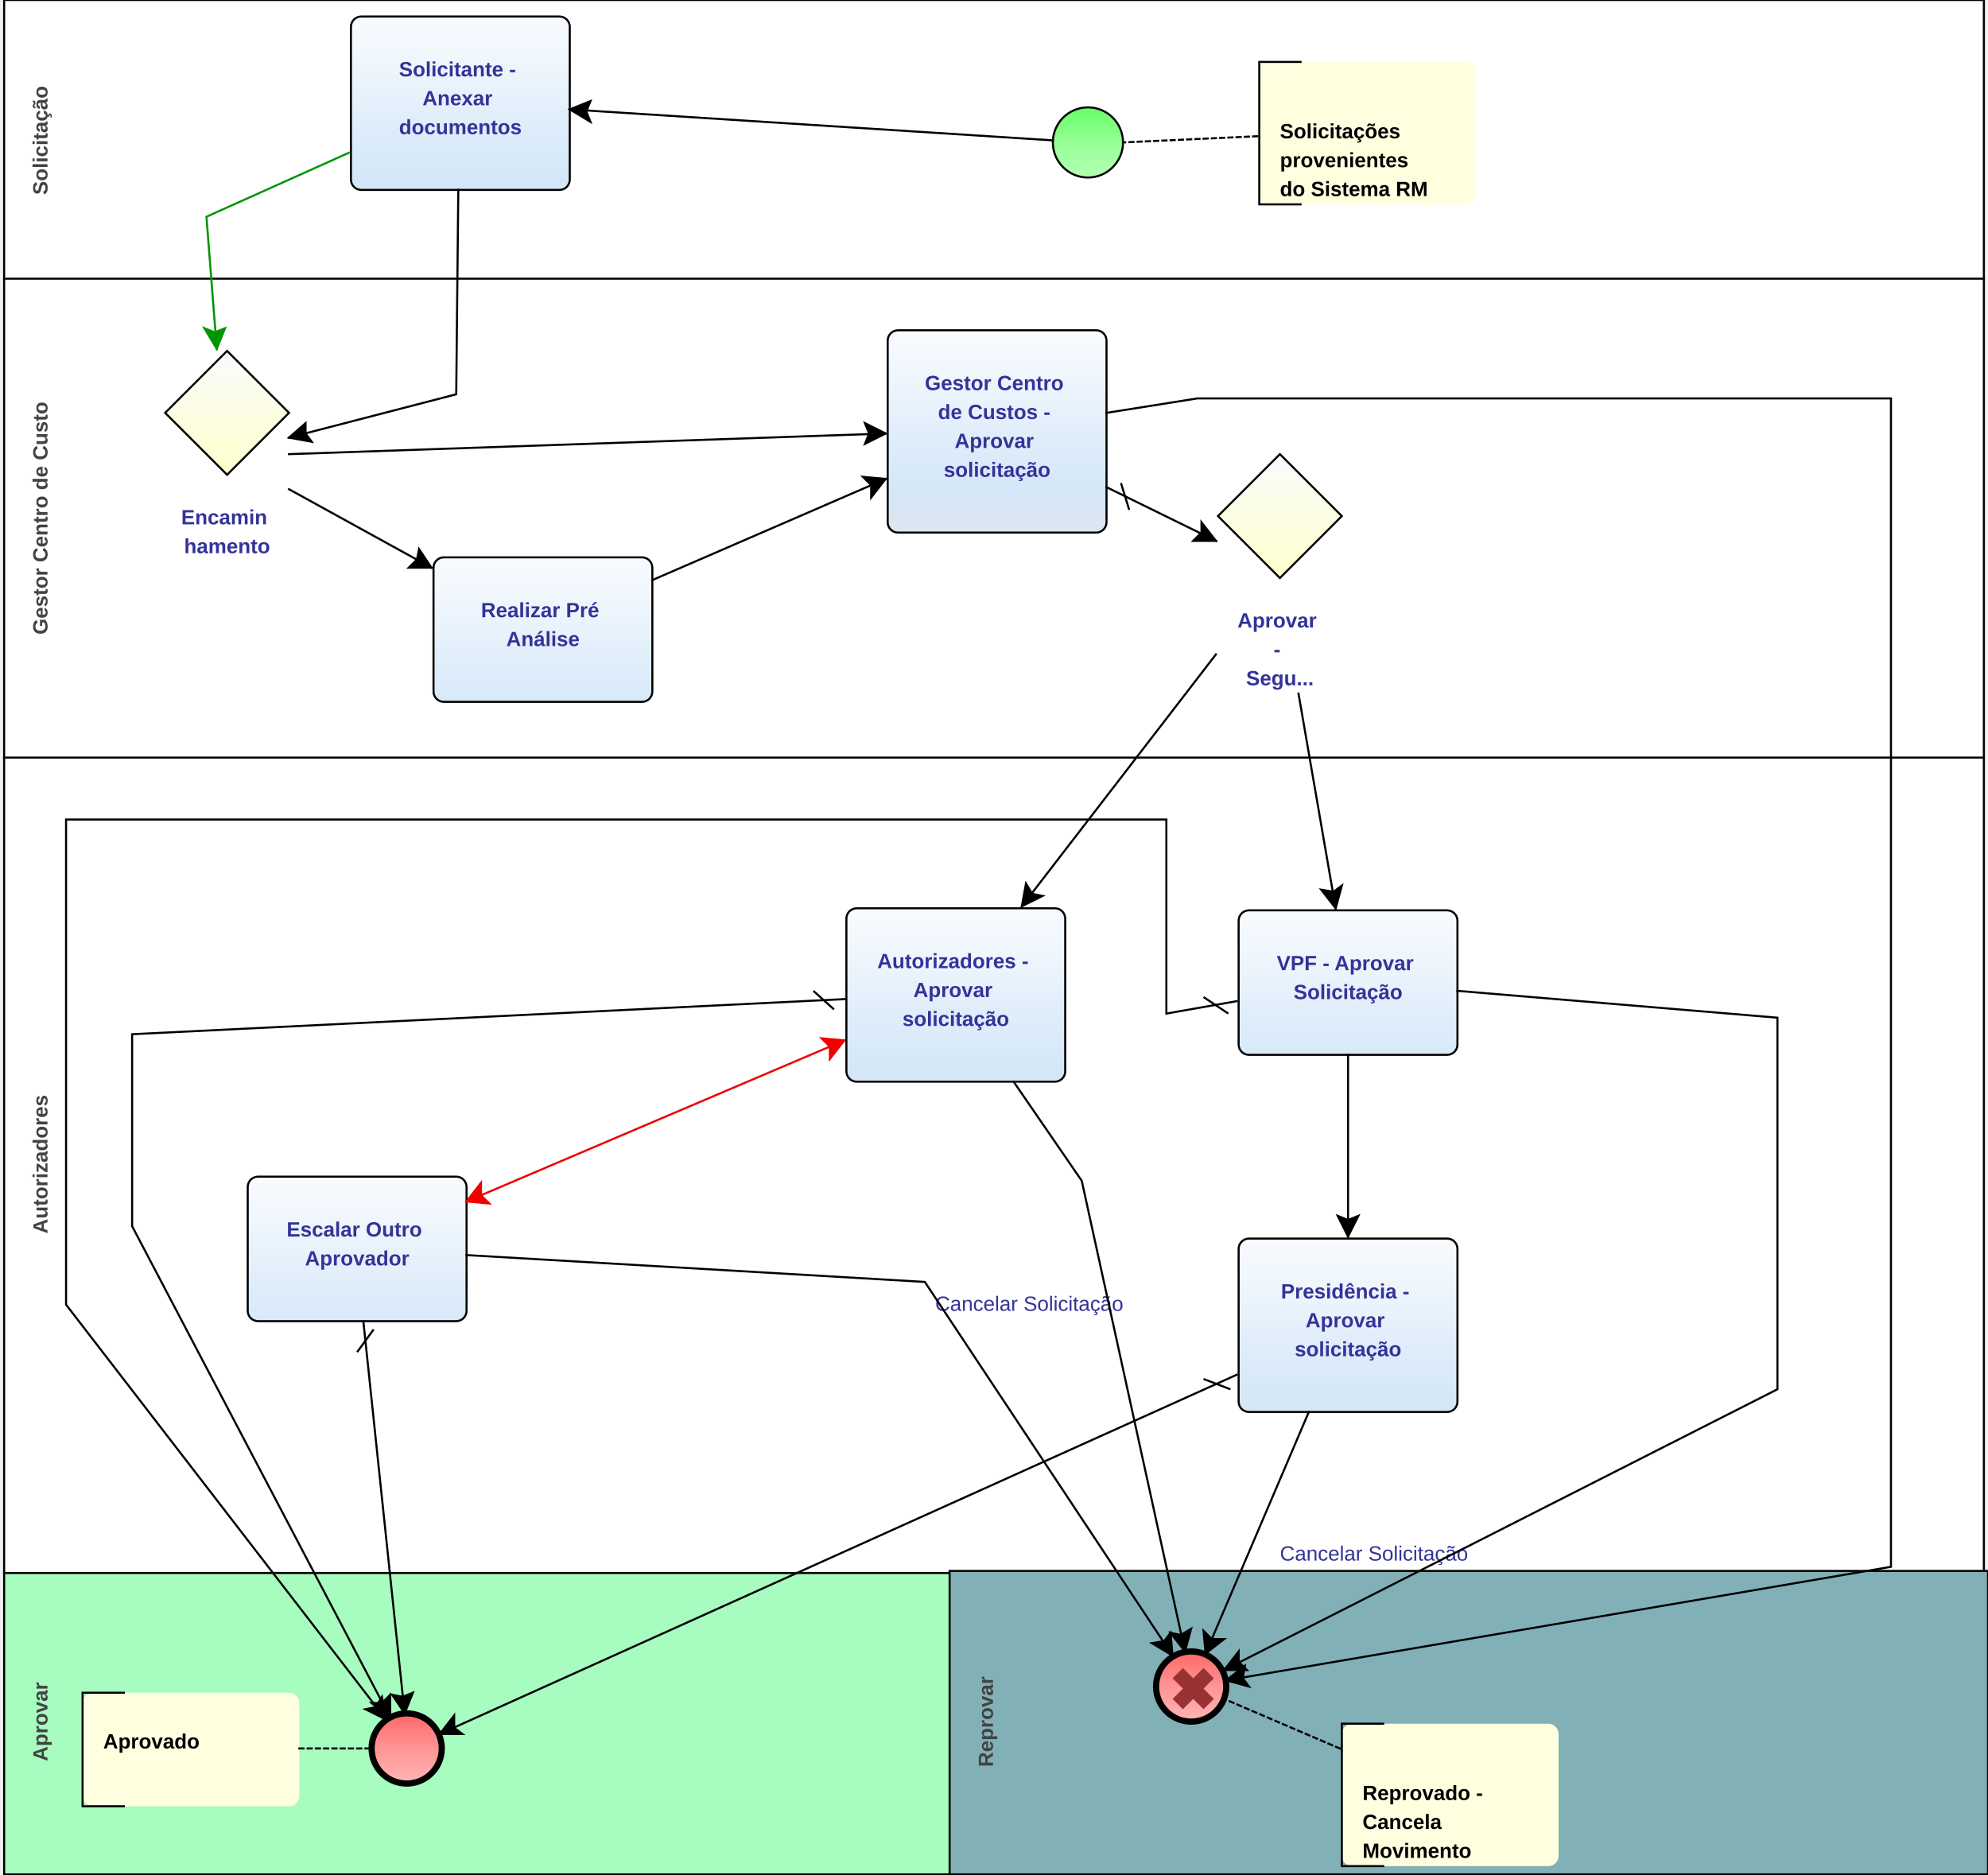
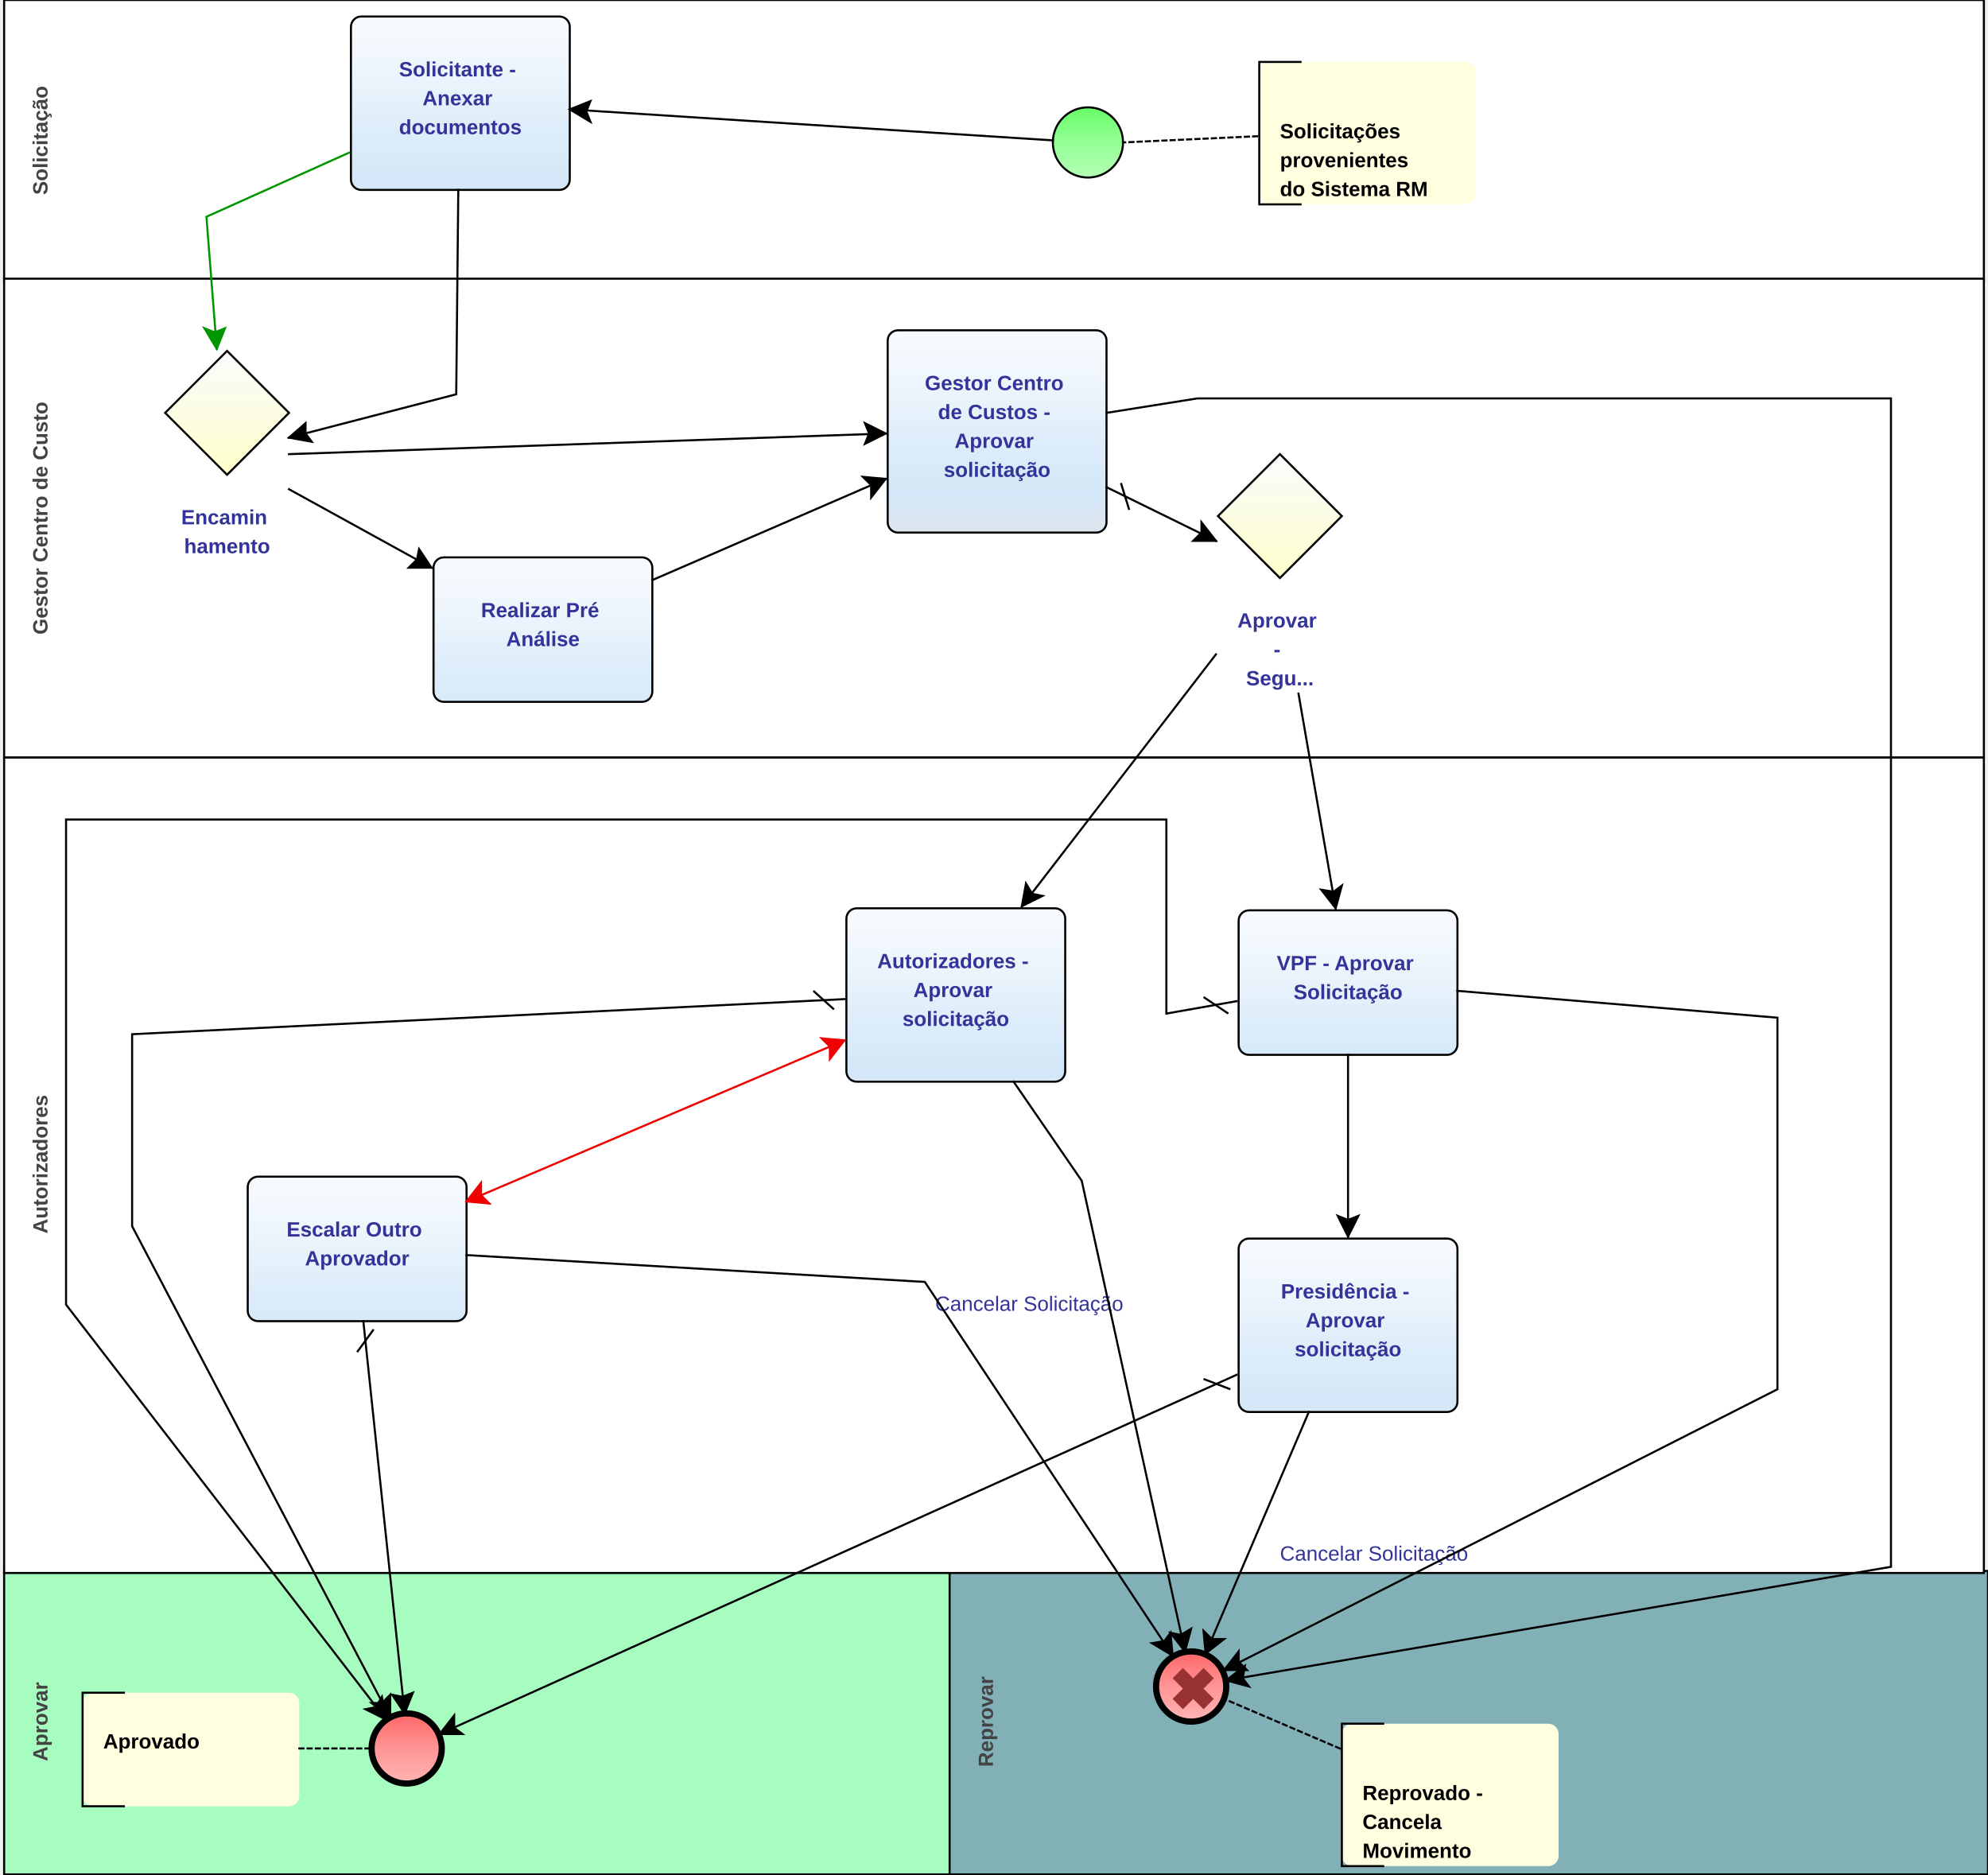
<svg xmlns="http://www.w3.org/2000/svg" xmlns:xlink="http://www.w3.org/1999/xlink" style="stroke-dasharray:none; shape-rendering:auto; font-family:'Arial'; text-rendering:auto; fill-opacity:1; color-interpolation:auto; color-rendering:auto; font-size:12; fill:black; stroke:black; image-rendering:auto; stroke-miterlimit:10; stroke-linecap:square; stroke-linejoin:miter; font-style:normal; stroke-width:1; stroke-dashoffset:0; font-weight:normal; stroke-opacity:1;" contentScriptType="text/ecmascript" preserveAspectRatio="xMidYMid meet" zoomAndPan="magnify" version="1.0" contentStyleType="text/css" xml:xlink="http://www.w3.org/1999/xlink" width="963" height="908">
+   <rect x="2" y="0" width="959" height="136" ry="0" rx="0" style="stroke:#000000; fill:#FFFFFF" />
+   <g componentSequence="2">
+     <text x="-68" y="9" transform="rotate(270)" text-anchor="middle" style="font-weight:bold;font-size:10px;stroke:none; fill:#434343">
+       <tspan dy="14" x="-68">Solicitação</tspan>
+     </text>
+   </g>
  <rect x="2" y="761" width="459" height="147" ry="0" rx="0" style="stroke:#000000; fill:#A7FCC0" />
-   <g componentSequence="1">
+   <g componentSequence="5">
    <text x="-834" y="9" transform="rotate(270)" text-anchor="middle" style="font-weight:bold;font-size:10px;stroke:none; fill:#434343">
      <tspan dy="14" x="-834">Aprovar</tspan>
    </text>
  </g>
+   <rect x="460" y="761" width="503" height="147" ry="0" rx="0" style="stroke:#000000; fill:#82B0B7" />
+   <g componentSequence="3">
+     <text x="-834" y="467" transform="rotate(270)" text-anchor="middle" style="font-weight:bold;font-size:10px;stroke:none; fill:#434343">
+       <tspan dy="14" x="-834">Reprovar</tspan>
+     </text>
+   </g>
+   <rect x="2" y="135" width="959" height="232" ry="0" rx="0" style="stroke:#000000; fill:#FFFFFF" />
+   <g componentSequence="1">
+     <text x="-251" y="9" transform="rotate(270)" text-anchor="middle" style="font-weight:bold;font-size:10px;stroke:none; fill:#434343">
+       <tspan dy="14" x="-251">Gestor Centro de Custo</tspan>
+     </text>
+   </g>
  <rect x="2" y="367" width="959" height="395" ry="0" rx="0" style="stroke:#000000; fill:#FFFFFF" />
-   <g componentSequence="2">
+   <g componentSequence="4">
    <text x="-564" y="9" transform="rotate(270)" text-anchor="middle" style="font-weight:bold;font-size:10px;stroke:none; fill:#434343">
      <tspan dy="14" x="-564">Autorizadores</tspan>
    </text>
  </g>
-   <rect x="460" y="761" width="503" height="147" ry="0" rx="0" style="stroke:#000000; fill:#82B0B7" />
-   <g componentSequence="4">
-     <text x="-834" y="467" transform="rotate(270)" text-anchor="middle" style="font-weight:bold;font-size:10px;stroke:none; fill:#434343">
-       <tspan dy="14" x="-834">Reprovar</tspan>
-     </text>
-   </g>
-   <rect x="2" y="0" width="959" height="136" ry="0" rx="0" style="stroke:#000000; fill:#FFFFFF" />
-   <g componentSequence="3">
-     <text x="-68" y="9" transform="rotate(270)" text-anchor="middle" style="font-weight:bold;font-size:10px;stroke:none; fill:#434343">
-       <tspan dy="14" x="-68">Solicitação</tspan>
-     </text>
-   </g>
-   <rect x="2" y="135" width="959" height="232" ry="0" rx="0" style="stroke:#000000; fill:#FFFFFF" />
-   <g componentSequence="5">
-     <text x="-251" y="9" transform="rotate(270)" text-anchor="middle" style="font-weight:bold;font-size:10px;stroke:none; fill:#434343">
-       <tspan dy="14" x="-251">Gestor Centro de Custo</tspan>
-     </text>
-   </g>
  <g sequence="2">
-     <ellipse cx="527" cy="69" rx="17" ry="17" stroke-width="1" style="fill:url(#linearGradient66FF6696FF96B6FFB6_1535931117);" stroke="336633" />
+     <ellipse cx="527" cy="69" rx="17" ry="17" stroke-width="1" style="fill:url(#linearGradient66FF6696FF96B6FFB6_63442980);" stroke="336633" />
  </g>
  <g sequence="8">
-     <ellipse cx="197" cy="847" rx="17" ry="17" stroke-width="3" style="fill:url(#linearGradientFF6666FF9696FFB6B6_1431013356);" stroke="993333" />
+     <ellipse cx="197" cy="847" rx="17" ry="17" stroke-width="3" style="fill:url(#linearGradientFF6666FF9696FFB6B6_219147821);" stroke="993333" />
  </g>
  <g sequence="116">
-     <rect x="170" y="8" width="106" height="84" ry="5" rx="5" style="fill:url(#linearGradientF8FBFEEDF5FCDEEDFAD4E7F8E2E5E9_1366563229);" stroke="191970" />
+     <rect x="170" y="8" width="106" height="84" ry="5" rx="5" style="fill:url(#linearGradientF8FBFEEDF5FCDEEDFAD4E7F8E2E5E9_154172244);" stroke="191970" />
  </g>
  <g componentSequence="116">
    <text x="223" y="23" text-anchor="middle" style="font-weight:bold;font-size:10px;stroke:none; fill:#333399">
      <tspan dy="14" x="223">Solicitante -</tspan>
      <tspan dy="14" x="223">Anexar</tspan>
      <tspan dy="14" x="223">documentos</tspan>
    </text>
  </g>
  <g sequence="123">
-     <rect x="410" y="440" width="106" height="84" ry="5" rx="5" style="fill:url(#linearGradientF8FBFEEDF5FCDEEDFAD4E7F8E2E5E9_343313879);" stroke="191970" />
+     <rect x="410" y="440" width="106" height="84" ry="5" rx="5" style="fill:url(#linearGradientF8FBFEEDF5FCDEEDFAD4E7F8E2E5E9_1278403606);" stroke="191970" />
  </g>
  <g componentSequence="123">
    <text x="463" y="455" text-anchor="middle" style="font-weight:bold;font-size:10px;stroke:none; fill:#333399">
      <tspan dy="14" x="463">Autorizadores -</tspan>
      <tspan dy="14" x="463">Aprovar</tspan>
      <tspan dy="14" x="463">solicitação</tspan>
    </text>
  </g>
  <g sequence="134">
-     <ellipse cx="577" cy="817" rx="17" ry="17" stroke-width="3" style="fill:url(#linearGradientFF6666FF9696FFB6B6_743808686);" stroke="993333" />
+     <ellipse cx="577" cy="817" rx="17" ry="17" stroke-width="3" style="fill:url(#linearGradientFF6666FF9696FFB6B6_255362180);" stroke="993333" />
  </g>
  <g sequence="134">
    <polygon points=" 568 813 573 808 578 813 583 808 588 813 583 818 588 823 583 828 578 823 573 828 568 823 573 818" style="stroke:none; fill:#993333" />
  </g>
  <g sequence="135">
-     <rect x="600" y="600" width="106" height="84" ry="5" rx="5" style="fill:url(#linearGradientF8FBFEEDF5FCDEEDFAD4E7F8E2E5E9_631773231);" stroke="191970" />
+     <rect x="600" y="600" width="106" height="84" ry="5" rx="5" style="fill:url(#linearGradientF8FBFEEDF5FCDEEDFAD4E7F8E2E5E9_2108976584);" stroke="191970" />
  </g>
  <g componentSequence="135">
    <text x="653" y="615" text-anchor="middle" style="font-weight:bold;font-size:10px;stroke:none; fill:#333399">
      <tspan dy="14" x="653">Presidência -</tspan>
      <tspan dy="14" x="653">Aprovar</tspan>
      <tspan dy="14" x="653">solicitação</tspan>
    </text>
  </g>
  <g sequence="140">
-     <rect x="120" y="570" width="106" height="70" ry="5" rx="5" style="fill:url(#linearGradientF8FBFEEDF5FCDEEDFAD4E7F8E2E5E9_1415665142);" stroke="191970" />
+     <rect x="120" y="570" width="106" height="70" ry="5" rx="5" style="fill:url(#linearGradientF8FBFEEDF5FCDEEDFAD4E7F8E2E5E9_2002015217);" stroke="191970" />
  </g>
  <g componentSequence="140">
    <text x="173" y="585" text-anchor="middle" style="font-weight:bold;font-size:10px;stroke:none; fill:#333399">
      <tspan dy="14" x="173">Escalar Outro</tspan>
      <tspan dy="14" x="173">Aprovador</tspan>
    </text>
  </g>
  <g sequence="145">
-     <rect x="430" y="160" width="106" height="98" ry="5" rx="5" style="fill:url(#linearGradientF8FBFEEDF5FCDEEDFAD4E7F8E2E5E9_1952019096);" stroke="191970" />
+     <rect x="430" y="160" width="106" height="98" ry="5" rx="5" style="fill:url(#linearGradientF8FBFEEDF5FCDEEDFAD4E7F8E2E5E9_740105049);" stroke="191970" />
  </g>
  <g componentSequence="145">
    <text x="483" y="175" text-anchor="middle" style="font-weight:bold;font-size:10px;stroke:none; fill:#333399">
      <tspan dy="14" x="483">Gestor Centro</tspan>
      <tspan dy="14" x="483">de Custos -</tspan>
      <tspan dy="14" x="483">Aprovar</tspan>
      <tspan dy="14" x="483">solicitação</tspan>
    </text>
  </g>
  <g sequence="147">
-     <polygon points=" 590 250 620 220 650 250 620 280 590 250" style="fill:url(#linearGradientFAFBFCFFFFCC_1962488403);" stroke="000000" />
+     <polygon points=" 590 250 620 220 650 250 620 280 590 250" style="fill:url(#linearGradientFAFBFCFFFFCC_1732945658);" stroke="000000" />
  </g>
  <g componentSequence="147">
    <text x="620" y="290" text-anchor="middle" style="font-weight:bold;font-size:10px;stroke:none; fill:#333399">
      <tspan dy="14" x="620">Aprovar</tspan>
      <tspan dy="14" x="620">-</tspan>
      <tspan dy="14" x="620">Segu...</tspan>
    </text>
  </g>
  <g sequence="149">
-     <rect x="600" y="441" width="106" height="70" ry="5" rx="5" style="fill:url(#linearGradientF8FBFEEDF5FCDEEDFAD4E7F8E2E5E9_301282691);" stroke="191970" />
+     <rect x="600" y="441" width="106" height="70" ry="5" rx="5" style="fill:url(#linearGradientF8FBFEEDF5FCDEEDFAD4E7F8E2E5E9_961437174);" stroke="191970" />
  </g>
  <g componentSequence="149">
    <text x="653" y="456" text-anchor="middle" style="font-weight:bold;font-size:10px;stroke:none; fill:#333399">
      <tspan dy="14" x="653">VPF - Aprovar</tspan>
      <tspan dy="14" x="653">Solicitação</tspan>
    </text>
  </g>
  <g sequence="164">
-     <polygon points=" 80 200 110 170 140 200 110 230 80 200" style="fill:url(#linearGradientFAFBFCFFFFCC_1332026542);" stroke="000000" />
+     <polygon points=" 80 200 110 170 140 200 110 230 80 200" style="fill:url(#linearGradientFAFBFCFFFFCC_1817205493);" stroke="000000" />
  </g>
  <g componentSequence="164">
    <text x="110" y="240" text-anchor="middle" style="font-weight:bold;font-size:10px;stroke:none; fill:#333399">
      <tspan dy="14" x="110">Encamin</tspan>
      <tspan dy="14" x="110">hamento</tspan>
    </text>
  </g>
  <g sequence="166">
-     <rect x="210" y="270" width="106" height="70" ry="5" rx="5" style="fill:url(#linearGradientF8FBFEEDF5FCDEEDFAD4E7F8E2E5E9_1880582760);" stroke="191970" />
+     <rect x="210" y="270" width="106" height="70" ry="5" rx="5" style="fill:url(#linearGradientF8FBFEEDF5FCDEEDFAD4E7F8E2E5E9_676545525);" stroke="191970" />
  </g>
  <g componentSequence="166">
    <text x="263" y="285" text-anchor="middle" style="font-weight:bold;font-size:10px;stroke:none; fill:#333399">
      <tspan dy="14" x="263">Realizar Pré</tspan>
      <tspan dy="14" x="263">Análise</tspan>
    </text>
  </g>
  <rect x="40" y="820" width="105" height="55" ry="5" rx="5" style="stroke:none; fill:#FFFFE0" />
  <g componentSequence="26">
    <text x="50" y="833" text-anchor="left" style="font-weight:bold;font-size:10px;stroke:none; fill:#000000">
      <tspan dy="14" x="50">Aprovado</tspan>
    </text>
  </g>
  <path style="fill:none; stroke-width:1; stroke:#000000;" d="M60.0 820.0 L40.0 820.0 L40.0 875.0 L60.0 875.0" />
  <rect x="650" y="835" width="105" height="69" ry="5" rx="5" style="stroke:none; fill:#FFFFE0" />
  <g componentSequence="30">
    <text x="660" y="858" text-anchor="left" style="font-weight:bold;font-size:10px;stroke:none; fill:#000000">
      <tspan dy="14" x="660">Reprovado -</tspan>
      <tspan dy="14" x="660">Cancela</tspan>
      <tspan dy="14" x="660">Movimento</tspan>
    </text>
  </g>
  <path style="fill:none; stroke-width:1; stroke:#000000;" d="M670.0 835.0 L650.0 835.0 L650.0 904.0 L670.0 904.0" />
  <rect x="610" y="30" width="105" height="69" ry="5" rx="5" style="stroke:none; fill:#FFFFE0" />
  <g componentSequence="130">
    <text x="620" y="53" text-anchor="left" style="font-weight:bold;font-size:10px;stroke:none; fill:#000000">
      <tspan dy="14" x="620">Solicitações</tspan>
      <tspan dy="14" x="620">provenientes</tspan>
      <tspan dy="14" x="620">do Sistema RM</tspan>
    </text>
  </g>
  <path style="fill:none; stroke-width:1; stroke:#000000;" d="M630.0 30.0 L610.0 30.0 L610.0 99.0 L630.0 99.0" />
  <g componentSequence="105">
    <text x="403" y="61" style="font-size:10px;font-weight:none;stroke:none; fill:#333399" text-anchor="left" />
  </g>
  <g componentSequence="126">
    <text x="74" y="508" style="font-size:10px;font-weight:none;stroke:none; fill:#333399" text-anchor="left" />
  </g>
  <g componentSequence="137">
    <text x="417" y="753" style="font-size:10px;font-weight:none;stroke:none; fill:#333399" text-anchor="left" />
  </g>
  <g componentSequence="138">
    <text x="620" y="742" style="font-size:10px;font-weight:none;stroke:none; fill:#333399" text-anchor="left">
      <tspan dy="14" x="620">Cancelar Solicitação</tspan>
    </text>
  </g>
  <g componentSequence="142">
    <text x="453" y="621" style="font-size:10px;font-weight:none;stroke:none; fill:#333399" text-anchor="left">
      <tspan dy="14" x="453">Cancelar Solicitação</tspan>
    </text>
  </g>
  <g componentSequence="143">
    <text x="196" y="735" style="font-size:10px;font-weight:none;stroke:none; fill:#333399" text-anchor="left" />
  </g>
  <g componentSequence="148">
    <text x="573" y="249" style="font-size:10px;font-weight:none;stroke:none; fill:#333399" text-anchor="left" />
  </g>
  <g componentSequence="150">
    <text x="648" y="388" style="font-size:10px;font-weight:none;stroke:none; fill:#333399" text-anchor="left" />
  </g>
  <g componentSequence="153">
    <text x="552" y="378" style="font-size:10px;font-weight:none;stroke:none; fill:#333399" text-anchor="left" />
  </g>
  <g componentSequence="154">
    <text x="131" y="397" style="font-size:10px;font-weight:none;stroke:none; fill:#333399" text-anchor="left" />
  </g>
  <g componentSequence="155">
    <text x="328" y="543" style="font-size:10px;font-weight:none;stroke:none; fill:#333399" text-anchor="left" />
  </g>
  <g componentSequence="156">
    <text x="115" y="103" style="font-size:10px;font-weight:none;stroke:none; fill:#333399" text-anchor="left" />
  </g>
  <g componentSequence="157">
    <text x="926" y="449" style="font-size:10px;font-weight:none;stroke:none; fill:#333399" text-anchor="left" />
  </g>
  <g componentSequence="162">
    <text x="552" y="657" style="font-size:10px;font-weight:none;stroke:none; fill:#333399" text-anchor="left" />
  </g>
  <g componentSequence="163">
    <text x="871" y="654" style="font-size:10px;font-weight:none;stroke:none; fill:#333399" text-anchor="left" />
  </g>
  <g componentSequence="165">
    <text x="295" y="215" style="font-size:10px;font-weight:none;stroke:none; fill:#333399" text-anchor="left" />
  </g>
  <g componentSequence="167">
    <text x="185" y="256" style="font-size:10px;font-weight:none;stroke:none; fill:#333399" text-anchor="left" />
  </g>
  <g componentSequence="168">
    <text x="383" y="257" style="font-size:10px;font-weight:none;stroke:none; fill:#333399" text-anchor="left" />
  </g>
  <g componentSequence="169">
    <text x="231" y="183" style="font-size:10px;font-weight:none;stroke:none; fill:#333399" text-anchor="left" />
  </g>
  <g componentSequence="170">
    <text x="663" y="555" style="font-size:10px;font-weight:none;stroke:none; fill:#333399" text-anchor="left" />
  </g>
  <g componentSequence="27">
    <text x="172" y="847" style="font-size:10px;font-weight:none;stroke:none; fill:#333399" text-anchor="left" />
  </g>
  <g componentSequence="31">
    <text x="632" y="836" style="font-size:10px;font-weight:none;stroke:none; fill:#333399" text-anchor="left" />
  </g>
  <g componentSequence="131">
    <text x="587" y="67" style="font-size:10px;font-weight:none;stroke:none; fill:#333399" text-anchor="left" />
  </g>
  <path style="fill:none; stroke:#000000;stroke-width:1" d="M510.0 68.0 L276.0 53.0" />
  <polygon style="fill:#000000; stroke:#000000;" points=" 286 59 276 53 286 49 284 54" />
  <path style="fill:none; stroke:#000000;stroke-dasharray:2" d="M609.0 66.0 L544.0 69.0" />
  <path style="fill:none; stroke:#000000;stroke-width:1" d="M409.0 484.0 L64.0 501.0 L64.0 594.0 L189.0 832.0" />
  <polygon style="fill:#000000; stroke:#000000;" points=" 189 821 189 832 180 825 185 825" />
  <polygon style="fill:#000000; stroke:#000000;" points=" 404 489 394 480" />
  <path style="fill:none; stroke:#000000;stroke-width:1" d="M599.0 666.0 L213.0 840.0" />
  <polygon style="fill:#000000; stroke:#000000;" points=" 224 840 213 840 220 831 220 837" />
  <polygon style="fill:#000000; stroke:#000000;" points=" 596 673 583 668" />
  <path style="fill:none; stroke:#000000;stroke-width:1" d="M176.0 640.0 L196.0 830.0" />
  <polygon style="fill:#000000; stroke:#000000;" points=" 200 820 196 830 190 821 195 822" />
  <polygon style="fill:#000000; stroke:#000000;" points=" 181 644 173 655" />
  <path style="fill:none; stroke:#000000;stroke-width:1" d="M599.0 485.0 L565.0 491.0 L565.0 397.0 L32.0 397.0 L32.0 632.0 L187.0 833.0" />
  <polygon style="fill:#000000; stroke:#000000;" points=" 185 822 187 833 177 828 182 827" />
  <polygon style="fill:#000000; stroke:#000000;" points=" 595 491 583 483" />
  <path style="fill:none; stroke:#000000;stroke-dasharray:2" d="M145.0 847.0 L179.0 847.0" />
  <path style="fill:none; stroke:#009600;stroke-width:1" d="M169.0 74.0 L100.0 105.0 L105.0 169.0" />
  <polygon style="fill:#009600; stroke:#009600;" points=" 109 159 105 169 99 159 104 161" />
  <path style="fill:none; stroke:#000000;stroke-width:1" d="M222.0 92.0 L221.0 191.0 L140.0 212.0" />
  <polygon style="fill:#000000; stroke:#000000;" points=" 151 214 140 212 148 205 148 210" />
  <path style="fill:none; stroke:#F00000;stroke-width:1" d="M409.0 504.0 L226.0 582.0" />
  <polygon style="fill:#F00000; stroke:#F00000;" points=" 237 583 226 582 233 573 233 579" />
  <polygon style="fill:#F00000; stroke:#F00000;" points=" 398 503 409 504 402 513 402 507" />
  <path style="fill:none; stroke:#000000;stroke-width:1" d="M491.0 524.0 L524.0 572.0 L574.0 800.0" />
  <polygon style="fill:#000000; stroke:#000000;" points=" 577 789 574 800 567 791 572 792" />
  <path style="fill:none; stroke:#000000;stroke-width:1" d="M589.0 317.0 L495.0 439.0" />
  <polygon style="fill:#000000; stroke:#000000;" points=" 505 434 495 439 497 428 500 433" />
  <path style="fill:none; stroke:#000000;stroke-width:1" d="M634.0 684.0 L584.0 801.0" />
  <polygon style="fill:#000000; stroke:#000000;" points=" 593 794 584 801 583 790 587 794" />
  <path style="fill:none; stroke:#000000;stroke-width:1" d="M226.0 608.0 L448.0 621.0 L568.0 802.0" />
  <polygon style="fill:#000000; stroke:#000000;" points=" 567 791 568 802 558 796 564 795" />
  <path style="fill:none; stroke:#000000;stroke-width:1" d="M536.0 200.0 L580.0 193.0 L629.0 193.0 L725.0 193.0 L916.0 193.0 L916.0 361.0 L916.0 759.0 L594.0 814.0" />
  <polygon style="fill:#000000; stroke:#000000;" points=" 605 817 594 814 603 807 602 813" />
  <path style="fill:none; stroke:#000000;stroke-width:1" d="M706.0 480.0 L861.0 493.0 L861.0 673.0 L593.0 809.0" />
  <polygon style="fill:#000000; stroke:#000000;" points=" 604 809 593 809 600 800 600 805" />
  <path style="fill:none; stroke:#000000;stroke-dasharray:2" d="M649.0 847.0 L593.0 823.0" />
  <path style="fill:none; stroke:#000000;stroke-width:1" d="M653.0 511.0 L653.0 599.0" />
  <polygon style="fill:#000000; stroke:#000000;" points=" 658 589 653 599 648 589 653 591" />
  <path style="fill:none; stroke:#000000;stroke-width:1" d="M536.0 236.0 L589.0 262.0" />
  <polygon style="fill:#000000; stroke:#000000;" points=" 582 253 589 262 578 262 582 258" />
  <polygon style="fill:#000000; stroke:#000000;" points=" 543 234 547 247" />
  <path style="fill:none; stroke:#000000;stroke-width:1" d="M140.0 220.0 L429.0 210.0" />
  <polygon style="fill:#000000; stroke:#000000;" points=" 419 205 429 210 419 215 421 210" />
  <path style="fill:none; stroke:#000000;stroke-width:1" d="M316.0 281.0 L429.0 232.0" />
  <polygon style="fill:#000000; stroke:#000000;" points=" 418 231 429 232 422 241 422 235" />
  <path style="fill:none; stroke:#000000;stroke-width:1" d="M629.0 336.0 L647.0 440.0" />
  <polygon style="fill:#000000; stroke:#000000;" points=" 650 429 647 440 640 431 646 432" />
  <path style="fill:none; stroke:#000000;stroke-width:1" d="M140.0 237.0 L209.0 275.0" />
  <polygon style="fill:#000000; stroke:#000000;" points=" 203 266 209 275 198 275 202 271" />
  <defs>
-     <linearGradient xlink:href="#linearGradient66FF6696FF96B6FFB6" id="linearGradient66FF6696FF96B6FFB6_1535931117" x1="0" y1="52.0" x2="0" y2="87.0" gradientUnits="userSpaceOnUse" xlink:type="simple" xlink:actuate="onLoad" xlink:show="other" />
+     <linearGradient xlink:href="#linearGradient66FF6696FF96B6FFB6" id="linearGradient66FF6696FF96B6FFB6_63442980" x1="0" y1="52.0" x2="0" y2="87.0" gradientUnits="userSpaceOnUse" xlink:type="simple" xlink:actuate="onLoad" xlink:show="other" />
    <linearGradient id="linearGradient66FF6696FF96B6FFB6">
      <stop style="stop-color:#66FF66;stop-opacity:1;" offset="0.0" id="stop66FF66" />
      <stop style="stop-color:#96FF96;stop-opacity:1;" offset="0.5" id="stop96FF96" />
      <stop style="stop-color:#B6FFB6;stop-opacity:1;" offset="1.0" id="stopB6FFB6" />
    </linearGradient>
-     <linearGradient xlink:href="#linearGradientFF6666FF9696FFB6B6" id="linearGradientFF6666FF9696FFB6B6_1431013356" x1="0" y1="830.0" x2="0" y2="865.0" gradientUnits="userSpaceOnUse" xlink:type="simple" xlink:actuate="onLoad" xlink:show="other" />
+     <linearGradient xlink:href="#linearGradientFF6666FF9696FFB6B6" id="linearGradientFF6666FF9696FFB6B6_219147821" x1="0" y1="830.0" x2="0" y2="865.0" gradientUnits="userSpaceOnUse" xlink:type="simple" xlink:actuate="onLoad" xlink:show="other" />
    <linearGradient id="linearGradientFF6666FF9696FFB6B6">
      <stop style="stop-color:#FF6666;stop-opacity:1;" offset="0.0" id="stopFF6666" />
      <stop style="stop-color:#FF9696;stop-opacity:1;" offset="0.5" id="stopFF9696" />
      <stop style="stop-color:#FFB6B6;stop-opacity:1;" offset="1.0" id="stopFFB6B6" />
    </linearGradient>
-     <linearGradient xlink:href="#linearGradientF8FBFEEDF5FCDEEDFAD4E7F8E2E5E9" id="linearGradientF8FBFEEDF5FCDEEDFAD4E7F8E2E5E9_1366563229" x1="0" y1="8.0" x2="0" y2="114.0" gradientUnits="userSpaceOnUse" xlink:type="simple" xlink:actuate="onLoad" xlink:show="other" />
+     <linearGradient xlink:href="#linearGradientF8FBFEEDF5FCDEEDFAD4E7F8E2E5E9" id="linearGradientF8FBFEEDF5FCDEEDFAD4E7F8E2E5E9_154172244" x1="0" y1="8.0" x2="0" y2="114.0" gradientUnits="userSpaceOnUse" xlink:type="simple" xlink:actuate="onLoad" xlink:show="other" />
    <linearGradient id="linearGradientF8FBFEEDF5FCDEEDFAD4E7F8E2E5E9">
      <stop style="stop-color:#F8FBFE;stop-opacity:1;" offset="0.0" id="stopF8FBFE" />
      <stop style="stop-color:#EDF5FC;stop-opacity:1;" offset="0.25" id="stopEDF5FC" />
      <stop style="stop-color:#DEEDFA;stop-opacity:1;" offset="0.5" id="stopDEEDFA" />
      <stop style="stop-color:#D4E7F8;stop-opacity:1;" offset="0.75" id="stopD4E7F8" />
      <stop style="stop-color:#E2E5E9;stop-opacity:1;" offset="1.0" id="stopE2E5E9" />
    </linearGradient>
-     <linearGradient xlink:href="#linearGradientF8FBFEEDF5FCDEEDFAD4E7F8E2E5E9" id="linearGradientF8FBFEEDF5FCDEEDFAD4E7F8E2E5E9_343313879" x1="0" y1="440.0" x2="0" y2="546.0" gradientUnits="userSpaceOnUse" xlink:type="simple" xlink:actuate="onLoad" xlink:show="other" />
-     <linearGradient xlink:href="#linearGradientFF6666FF9696FFB6B6" id="linearGradientFF6666FF9696FFB6B6_743808686" x1="0" y1="800.0" x2="0" y2="835.0" gradientUnits="userSpaceOnUse" xlink:type="simple" xlink:actuate="onLoad" xlink:show="other" />
-     <linearGradient xlink:href="#linearGradientF8FBFEEDF5FCDEEDFAD4E7F8E2E5E9" id="linearGradientF8FBFEEDF5FCDEEDFAD4E7F8E2E5E9_631773231" x1="0" y1="600.0" x2="0" y2="706.0" gradientUnits="userSpaceOnUse" xlink:type="simple" xlink:actuate="onLoad" xlink:show="other" />
-     <linearGradient xlink:href="#linearGradientF8FBFEEDF5FCDEEDFAD4E7F8E2E5E9" id="linearGradientF8FBFEEDF5FCDEEDFAD4E7F8E2E5E9_1415665142" x1="0" y1="570.0" x2="0" y2="676.0" gradientUnits="userSpaceOnUse" xlink:type="simple" xlink:actuate="onLoad" xlink:show="other" />
-     <linearGradient xlink:href="#linearGradientF8FBFEEDF5FCDEEDFAD4E7F8E2E5E9" id="linearGradientF8FBFEEDF5FCDEEDFAD4E7F8E2E5E9_1952019096" x1="0" y1="160.0" x2="0" y2="266.0" gradientUnits="userSpaceOnUse" xlink:type="simple" xlink:actuate="onLoad" xlink:show="other" />
-     <linearGradient xlink:href="#linearGradientFAFBFCFFFFCC" id="linearGradientFAFBFCFFFFCC_1962488403" x1="0" y1="220.0" x2="0" y2="280.0" gradientUnits="userSpaceOnUse" xlink:type="simple" xlink:actuate="onLoad" xlink:show="other" />
+     <linearGradient xlink:href="#linearGradientF8FBFEEDF5FCDEEDFAD4E7F8E2E5E9" id="linearGradientF8FBFEEDF5FCDEEDFAD4E7F8E2E5E9_1278403606" x1="0" y1="440.0" x2="0" y2="546.0" gradientUnits="userSpaceOnUse" xlink:type="simple" xlink:actuate="onLoad" xlink:show="other" />
+     <linearGradient xlink:href="#linearGradientFF6666FF9696FFB6B6" id="linearGradientFF6666FF9696FFB6B6_255362180" x1="0" y1="800.0" x2="0" y2="835.0" gradientUnits="userSpaceOnUse" xlink:type="simple" xlink:actuate="onLoad" xlink:show="other" />
+     <linearGradient xlink:href="#linearGradientF8FBFEEDF5FCDEEDFAD4E7F8E2E5E9" id="linearGradientF8FBFEEDF5FCDEEDFAD4E7F8E2E5E9_2108976584" x1="0" y1="600.0" x2="0" y2="706.0" gradientUnits="userSpaceOnUse" xlink:type="simple" xlink:actuate="onLoad" xlink:show="other" />
+     <linearGradient xlink:href="#linearGradientF8FBFEEDF5FCDEEDFAD4E7F8E2E5E9" id="linearGradientF8FBFEEDF5FCDEEDFAD4E7F8E2E5E9_2002015217" x1="0" y1="570.0" x2="0" y2="676.0" gradientUnits="userSpaceOnUse" xlink:type="simple" xlink:actuate="onLoad" xlink:show="other" />
+     <linearGradient xlink:href="#linearGradientF8FBFEEDF5FCDEEDFAD4E7F8E2E5E9" id="linearGradientF8FBFEEDF5FCDEEDFAD4E7F8E2E5E9_740105049" x1="0" y1="160.0" x2="0" y2="266.0" gradientUnits="userSpaceOnUse" xlink:type="simple" xlink:actuate="onLoad" xlink:show="other" />
+     <linearGradient xlink:href="#linearGradientFAFBFCFFFFCC" id="linearGradientFAFBFCFFFFCC_1732945658" x1="0" y1="220.0" x2="0" y2="280.0" gradientUnits="userSpaceOnUse" xlink:type="simple" xlink:actuate="onLoad" xlink:show="other" />
    <linearGradient id="linearGradientFAFBFCFFFFCC">
      <stop style="stop-color:#FAFBFC;stop-opacity:1;" offset="0.0" id="stopFAFBFC" />
      <stop style="stop-color:#FFFFCC;stop-opacity:1;" offset="1.0" id="stopFFFFCC" />
    </linearGradient>
-     <linearGradient xlink:href="#linearGradientF8FBFEEDF5FCDEEDFAD4E7F8E2E5E9" id="linearGradientF8FBFEEDF5FCDEEDFAD4E7F8E2E5E9_301282691" x1="0" y1="441.0" x2="0" y2="547.0" gradientUnits="userSpaceOnUse" xlink:type="simple" xlink:actuate="onLoad" xlink:show="other" />
-     <linearGradient xlink:href="#linearGradientFAFBFCFFFFCC" id="linearGradientFAFBFCFFFFCC_1332026542" x1="0" y1="170.0" x2="0" y2="230.0" gradientUnits="userSpaceOnUse" xlink:type="simple" xlink:actuate="onLoad" xlink:show="other" />
-     <linearGradient xlink:href="#linearGradientF8FBFEEDF5FCDEEDFAD4E7F8E2E5E9" id="linearGradientF8FBFEEDF5FCDEEDFAD4E7F8E2E5E9_1880582760" x1="0" y1="270.0" x2="0" y2="376.0" gradientUnits="userSpaceOnUse" xlink:type="simple" xlink:actuate="onLoad" xlink:show="other" />
+     <linearGradient xlink:href="#linearGradientF8FBFEEDF5FCDEEDFAD4E7F8E2E5E9" id="linearGradientF8FBFEEDF5FCDEEDFAD4E7F8E2E5E9_961437174" x1="0" y1="441.0" x2="0" y2="547.0" gradientUnits="userSpaceOnUse" xlink:type="simple" xlink:actuate="onLoad" xlink:show="other" />
+     <linearGradient xlink:href="#linearGradientFAFBFCFFFFCC" id="linearGradientFAFBFCFFFFCC_1817205493" x1="0" y1="170.0" x2="0" y2="230.0" gradientUnits="userSpaceOnUse" xlink:type="simple" xlink:actuate="onLoad" xlink:show="other" />
+     <linearGradient xlink:href="#linearGradientF8FBFEEDF5FCDEEDFAD4E7F8E2E5E9" id="linearGradientF8FBFEEDF5FCDEEDFAD4E7F8E2E5E9_676545525" x1="0" y1="270.0" x2="0" y2="376.0" gradientUnits="userSpaceOnUse" xlink:type="simple" xlink:actuate="onLoad" xlink:show="other" />
  </defs>
</svg>
